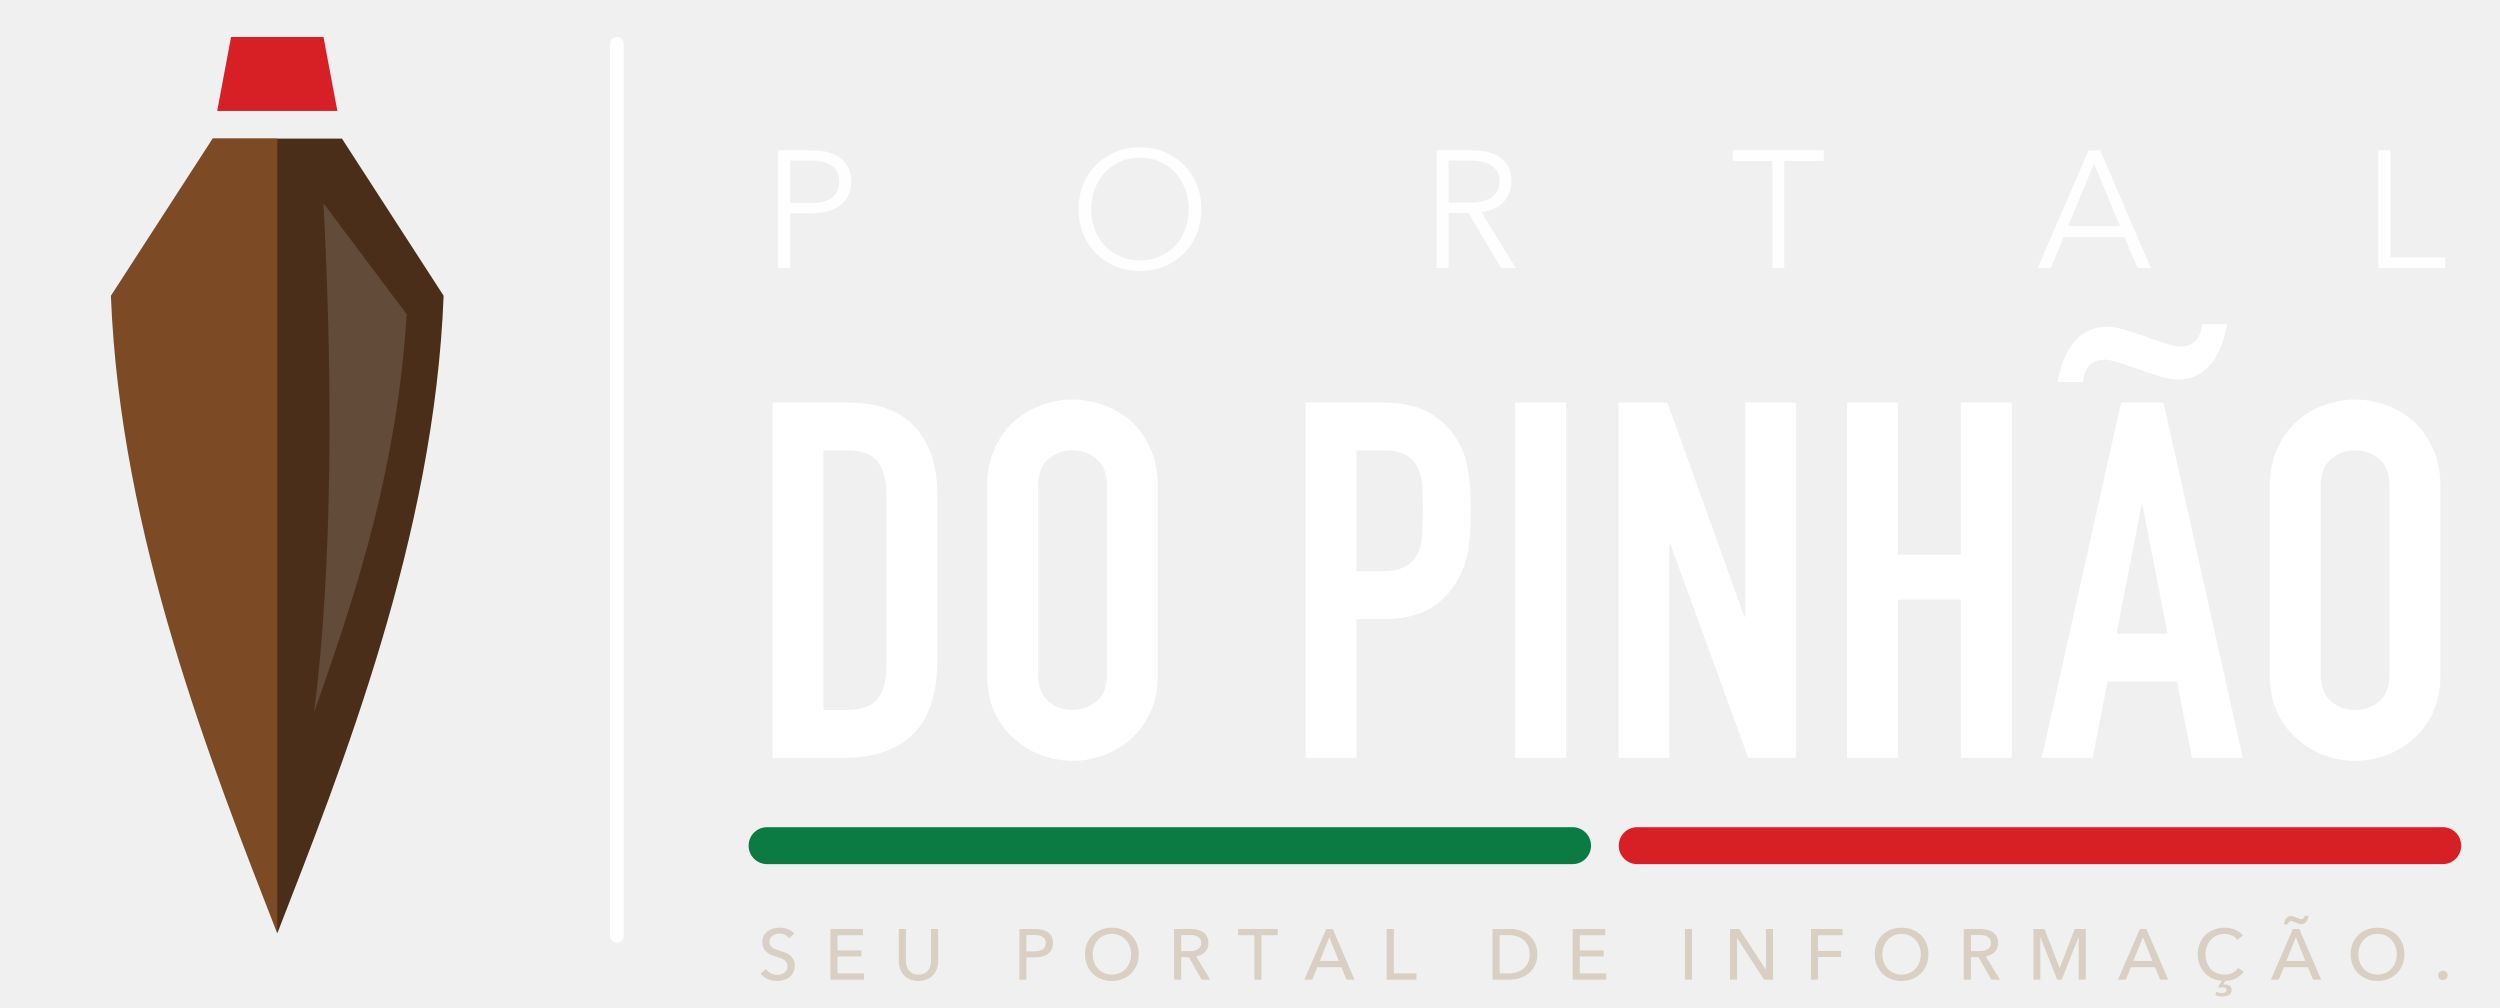
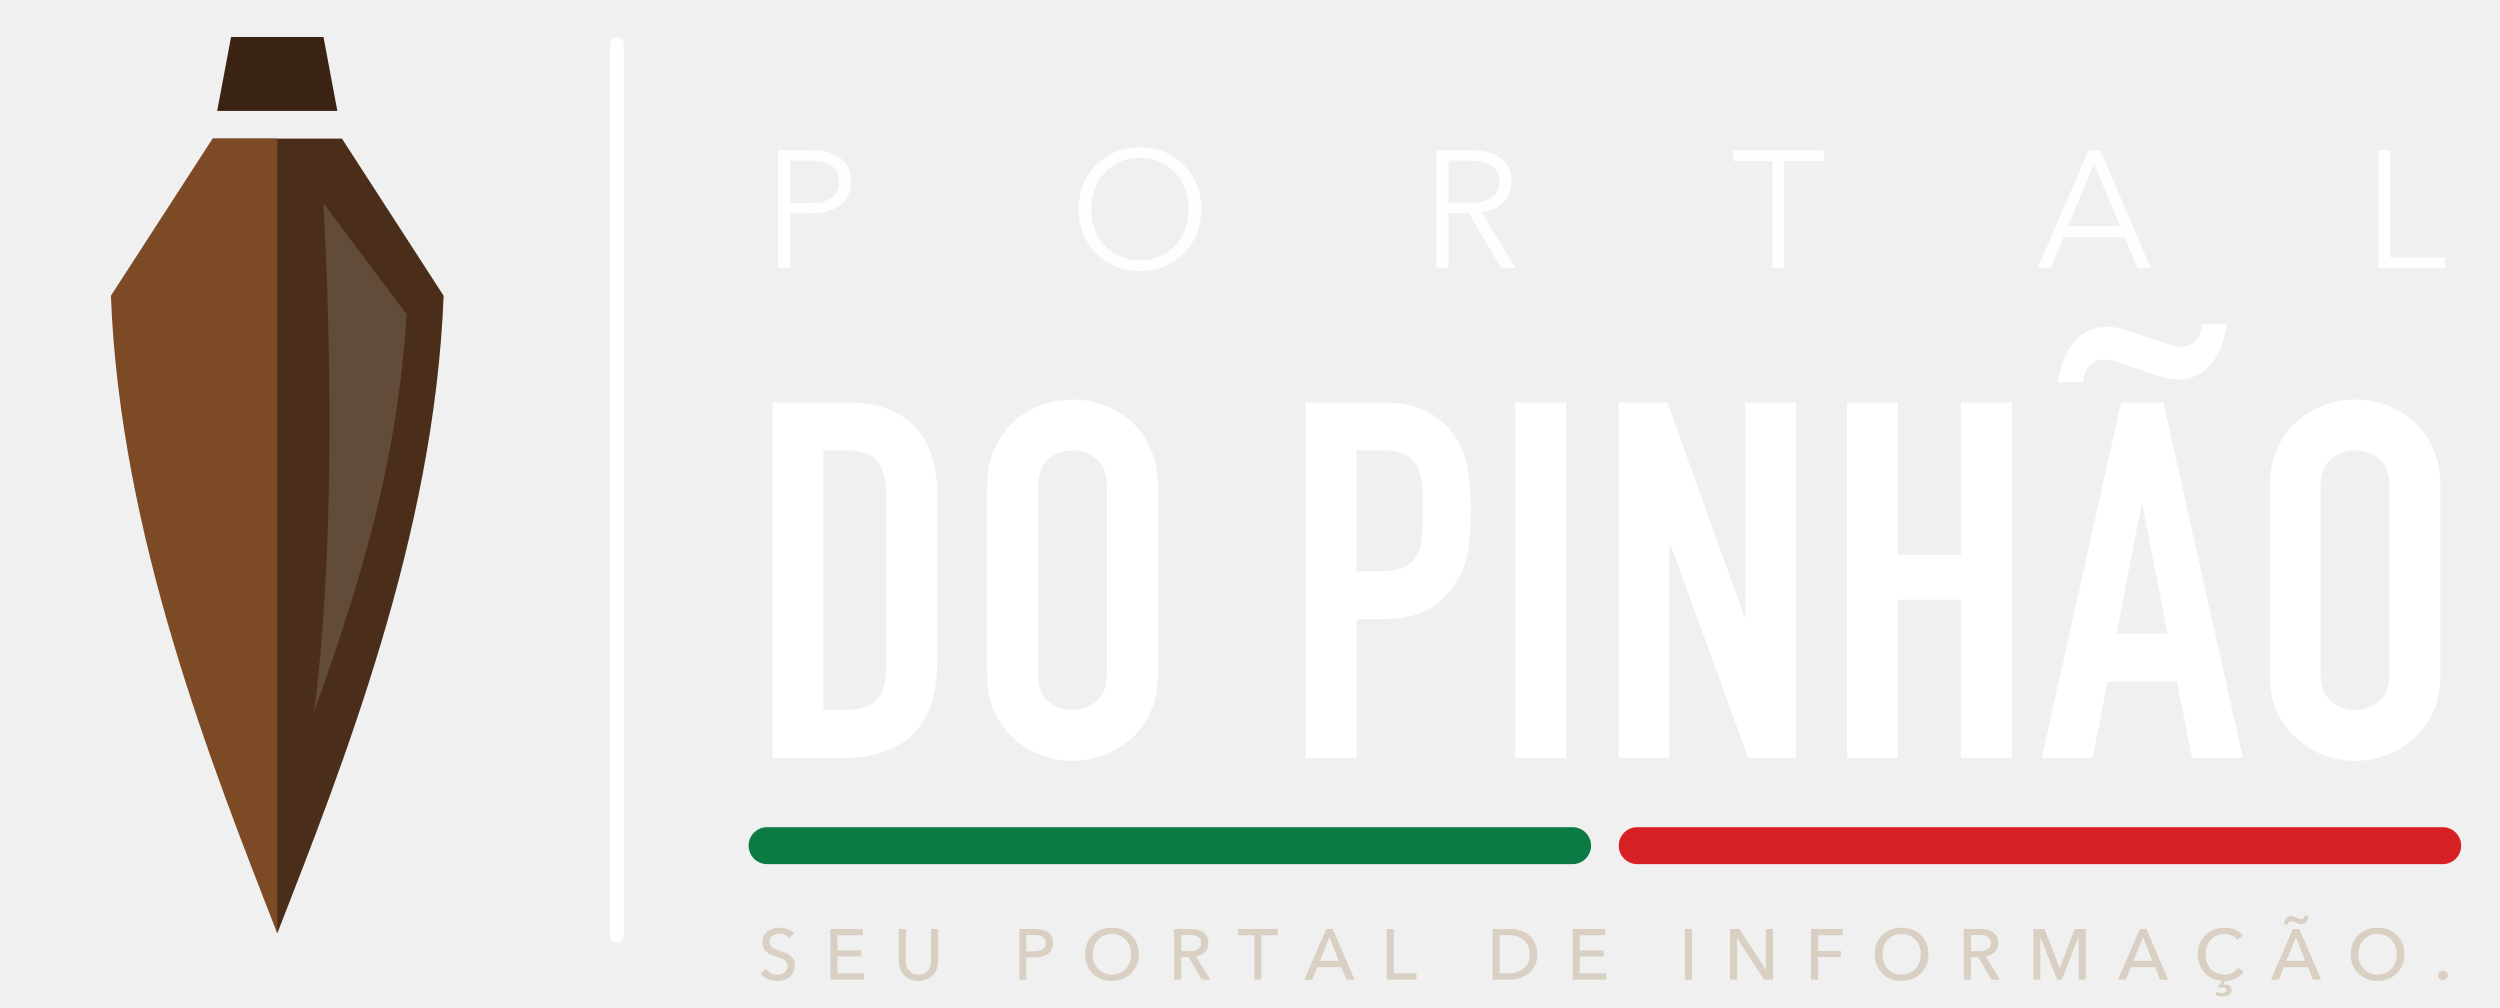
<svg xmlns="http://www.w3.org/2000/svg" viewBox="-10 -4 541 218" role="img" aria-labelledby="t">
  <g id="icon">
    <path d="M36 26 L64 26 L86 60 C84 112 64 162 50 198 Z" fill="#4A2E1A" />
    <path d="M36 26 L64 26 L86 60 C84 112 64 162 50 198 Z" fill="#000" fill-opacity="0" />
    <path d="M36 26 L50 26 L50 198 C36 162 16 112 14 60 Z" fill="#7C4A24" />
    <path d="M60 40 L78 64 C76 96 68 122 58 150 C62 118 62 78 60 40 Z" fill="#FFFFFF" fill-opacity=".14" />
-     <path d="M40 4 H60 L63 20 H37 Z" fill="#D71F26" />
+     <path d="M40 4 H60 L63 20 H37 Z" fill="#3A2312" />
    <path d="M36 26 H64" stroke="#101814" stroke-opacity="0" />
  </g>
  <rect x="122" y="4" width="3" height="196" rx="1.5" fill="#FFFFFF" fill-opacity=".9" />
  <g id="wordmark">
    <path d="M158.38 28.51H165.58Q167.53 28.51 169.11 28.93Q170.7 29.34 171.83 30.19Q172.96 31.03 173.58 32.31Q174.19 33.59 174.19 35.32Q174.19 37.04 173.56 38.32Q172.93 39.6 171.79 40.45Q170.66 41.29 169.06 41.72Q167.46 42.16 165.51 42.16H160.98V54H158.38ZM160.98 39.96H165.37Q168.43 39.96 170.01 38.77Q171.6 37.58 171.6 35.32Q171.6 32.94 169.96 31.84Q168.32 30.74 165.37 30.74H160.98ZM249.97 41.26Q249.97 44.17 248.96 46.62Q247.95 49.07 246.17 50.85Q244.39 52.63 241.96 53.64Q239.53 54.65 236.69 54.65Q233.84 54.65 231.41 53.64Q228.98 52.63 227.2 50.85Q225.42 49.07 224.41 46.62Q223.4 44.17 223.4 41.26Q223.4 38.34 224.41 35.89Q225.42 33.44 227.2 31.66Q228.98 29.88 231.41 28.87Q233.84 27.86 236.69 27.86Q239.53 27.86 241.96 28.87Q244.39 29.88 246.17 31.66Q247.95 33.44 248.96 35.89Q249.97 38.34 249.97 41.26ZM247.23 41.26Q247.23 39.02 246.51 37.01Q245.79 34.99 244.43 33.46Q243.06 31.93 241.1 31.03Q239.13 30.13 236.69 30.13Q234.24 30.13 232.28 31.03Q230.31 31.93 228.95 33.46Q227.58 34.99 226.86 37.01Q226.14 39.02 226.14 41.26Q226.14 43.49 226.86 45.5Q227.58 47.52 228.95 49.03Q230.31 50.54 232.28 51.44Q234.24 52.34 236.69 52.34Q239.13 52.34 241.1 51.44Q243.06 50.54 244.43 49.03Q245.79 47.52 246.51 45.5Q247.23 43.49 247.23 41.26ZM303.47 54H300.88V28.51H308.36Q310.24 28.51 311.84 28.87Q313.44 29.23 314.61 30.04Q315.78 30.85 316.43 32.15Q317.08 33.44 317.08 35.32Q317.08 36.72 316.57 37.87Q316.07 39.02 315.2 39.87Q314.34 40.72 313.15 41.22Q311.96 41.72 310.56 41.87L318.01 54H314.84L307.79 42.08H303.47ZM303.47 39.85H307.97Q311.1 39.85 312.79 38.72Q314.48 37.58 314.48 35.32Q314.48 34.06 314.02 33.19Q313.55 32.33 312.72 31.79Q311.89 31.25 310.7 31Q309.52 30.74 308.08 30.74H303.47ZM376.12 54H373.53V30.82H365V28.51H384.65V30.82H376.12ZM433.79 54H430.95L441.97 28.51H444.49L455.43 54H452.55L449.74 47.3H436.57ZM437.54 44.93H448.77L443.15 31.39ZM507.27 51.7H519.15V54H504.68V28.51H507.27Z" fill="#FFFFFF" fill-opacity=".92" />
    <path d="M157.18 160V83.1H173.49Q183 83.1 187.91 88.29Q192.82 93.47 192.82 102.98V138.94Q192.82 149.74 187.59 154.87Q182.35 160 172.52 160ZM168.2 93.47V149.63H173.28Q177.92 149.63 179.86 147.31Q181.81 144.99 181.81 140.02V102.98Q181.81 98.44 179.97 95.96Q178.14 93.47 173.28 93.47ZM203.62 101.25Q203.62 96.6 205.24 93.04Q206.86 89.48 209.56 87.1Q212.16 84.83 215.45 83.64Q218.74 82.46 222.09 82.46Q225.44 82.46 228.73 83.64Q232.03 84.83 234.73 87.1Q237.32 89.48 238.94 93.04Q240.56 96.6 240.56 101.25V141.86Q240.56 146.72 238.94 150.17Q237.32 153.63 234.73 155.9Q232.03 158.27 228.73 159.46Q225.44 160.65 222.09 160.65Q218.74 160.65 215.45 159.46Q212.16 158.27 209.56 155.9Q206.86 153.63 205.24 150.17Q203.62 146.72 203.62 141.86ZM214.64 141.86Q214.64 145.85 216.85 147.74Q219.07 149.63 222.09 149.63Q225.12 149.63 227.33 147.74Q229.54 145.85 229.54 141.86V101.25Q229.54 97.25 227.33 95.36Q225.12 93.47 222.09 93.47Q219.07 93.47 216.85 95.36Q214.64 97.25 214.64 101.25ZM272.53 160V83.1H289.05Q293.59 83.1 297.04 84.29Q300.5 85.48 303.31 88.5Q306.12 91.53 307.2 95.58Q308.28 99.63 308.28 106.54Q308.28 111.72 307.68 115.29Q307.09 118.85 305.14 121.98Q302.88 125.76 299.1 127.87Q295.32 129.98 289.16 129.98H283.54V160ZM283.54 93.47V119.61H288.84Q292.18 119.61 294.02 118.64Q295.86 117.66 296.72 115.94Q297.58 114.32 297.75 111.94Q297.91 109.56 297.91 106.65Q297.91 103.95 297.8 101.52Q297.69 99.09 296.83 97.25Q295.96 95.42 294.24 94.44Q292.51 93.47 289.27 93.47ZM317.89 160V83.1H328.9V160ZM340.24 160V83.1H350.83L367.46 129.44H367.68V83.1H378.69V160H368.32L351.48 113.78H351.26V160ZM389.71 160V83.1H400.72V116.04H414.33V83.1H425.35V160H414.33V125.76H400.72V160ZM459.04 133.11 453.64 105.24H453.43L448.03 133.11ZM431.83 160 449 83.1H458.18L475.35 160H464.34L461.1 143.48H446.08L442.84 160ZM472 66.15Q471.46 68.63 470.71 70.79Q469.95 72.95 468.66 74.57Q467.36 76.19 465.52 77.16Q463.69 78.14 461.1 78.14Q459.8 78.14 457.59 77.49Q455.37 76.84 453 75.98Q451.81 75.54 450.73 75.22Q449.65 74.9 448.57 74.46Q446.41 73.82 445.54 73.82Q443.28 73.82 442.09 75.17Q440.9 76.52 440.79 78.68H435.28Q436.15 73.38 438.63 70.25Q439.93 68.63 441.76 67.66Q443.6 66.69 446.19 66.69Q447.49 66.69 449.7 67.34Q451.92 67.98 454.29 68.85Q456.67 69.71 458.77 70.36Q460.88 71.01 461.74 71.01Q464.01 71.01 465.2 69.66Q466.39 68.31 466.5 66.15ZM481.18 101.25Q481.18 96.6 482.8 93.04Q484.42 89.48 487.12 87.1Q489.72 84.83 493.01 83.64Q496.3 82.46 499.65 82.46Q503 82.46 506.29 83.64Q509.59 84.83 512.29 87.1Q514.88 89.48 516.5 93.04Q518.12 96.6 518.12 101.25V141.86Q518.12 146.72 516.5 150.17Q514.88 153.63 512.29 155.9Q509.59 158.27 506.29 159.46Q503 160.65 499.65 160.65Q496.3 160.65 493.01 159.46Q489.72 158.27 487.12 155.9Q484.42 153.63 482.8 150.17Q481.18 146.72 481.18 141.86ZM492.2 141.86Q492.2 145.85 494.41 147.74Q496.63 149.63 499.65 149.63Q502.68 149.63 504.89 147.74Q507.1 145.85 507.1 141.86V101.25Q507.1 97.25 504.89 95.36Q502.68 93.47 499.65 93.47Q496.63 93.47 494.41 95.36Q492.2 97.25 492.2 101.25Z" fill="#FFFFFF" />
    <rect x="152" y="175" width="182.3" height="8" rx="4" fill="#0B7A43" />
    <rect x="340.3" y="175" width="182.3" height="8" rx="4" fill="#D71F26" />
    <path d="M160.79 199.06Q160.46 198.61 159.91 198.32Q159.35 198.03 158.65 198.03Q158.28 198.03 157.9 198.13Q157.52 198.24 157.21 198.46Q156.9 198.68 156.7 199.02Q156.51 199.35 156.51 199.82Q156.51 200.27 156.69 200.57Q156.87 200.87 157.17 201.08Q157.47 201.29 157.88 201.44Q158.29 201.58 158.76 201.74Q159.32 201.91 159.89 202.13Q160.46 202.34 160.93 202.7Q161.39 203.06 161.69 203.59Q161.98 204.12 161.98 204.95Q161.98 205.8 161.66 206.43Q161.35 207.05 160.82 207.47Q160.29 207.88 159.6 208.08Q158.91 208.28 158.19 208.28Q157.15 208.28 156.18 207.88Q155.21 207.47 154.57 206.68L155.77 205.68Q156.15 206.25 156.81 206.61Q157.46 206.96 158.22 206.96Q158.6 206.96 158.99 206.85Q159.38 206.74 159.7 206.51Q160.01 206.28 160.22 205.93Q160.42 205.58 160.42 205.09Q160.42 204.59 160.21 204.26Q160 203.92 159.64 203.69Q159.29 203.46 158.81 203.3Q158.34 203.13 157.81 202.96Q157.29 202.81 156.77 202.58Q156.26 202.36 155.86 202.01Q155.46 201.66 155.21 201.15Q154.96 200.64 154.96 199.88Q154.96 199.06 155.29 198.47Q155.63 197.88 156.16 197.49Q156.7 197.1 157.37 196.93Q158.05 196.75 158.73 196.75Q159.69 196.75 160.53 197.09Q161.36 197.43 161.87 198ZM171.24 206.64H176.97V208H169.7V197.03H176.74V198.37H171.24V201.66H176.42V202.98H171.24ZM188.76 208.28Q187.67 208.28 186.87 207.91Q186.06 207.55 185.53 206.95Q185.01 206.34 184.75 205.56Q184.49 204.78 184.49 203.94V197.03H186.03V203.85Q186.03 204.4 186.17 204.95Q186.31 205.5 186.63 205.94Q186.94 206.37 187.46 206.64Q187.98 206.9 188.76 206.9Q189.52 206.9 190.04 206.64Q190.57 206.37 190.89 205.94Q191.21 205.5 191.34 204.95Q191.48 204.4 191.48 203.85V197.03H193.02V203.94Q193.02 204.78 192.76 205.56Q192.51 206.34 191.98 206.95Q191.45 207.55 190.65 207.91Q189.84 208.28 188.76 208.28ZM210.59 197.03H213.93Q214.82 197.03 215.55 197.2Q216.27 197.38 216.79 197.75Q217.3 198.13 217.58 198.7Q217.86 199.27 217.86 200.08Q217.86 200.9 217.55 201.49Q217.25 202.08 216.72 202.45Q216.18 202.82 215.45 203Q214.71 203.18 213.86 203.18H212.12V208H210.59ZM212.12 201.88H213.75Q214.31 201.88 214.78 201.78Q215.25 201.68 215.59 201.47Q215.93 201.26 216.12 200.92Q216.31 200.58 216.31 200.08Q216.31 199.58 216.11 199.25Q215.92 198.92 215.58 198.71Q215.25 198.5 214.79 198.41Q214.32 198.33 213.78 198.33H212.12ZM236.43 202.5Q236.43 203.77 235.99 204.83Q235.54 205.89 234.77 206.66Q233.99 207.43 232.92 207.85Q231.85 208.28 230.6 208.28Q229.34 208.28 228.28 207.85Q227.22 207.43 226.45 206.66Q225.67 205.89 225.24 204.83Q224.8 203.77 224.8 202.5Q224.8 201.21 225.24 200.15Q225.67 199.09 226.45 198.34Q227.22 197.58 228.28 197.17Q229.34 196.75 230.6 196.75Q231.85 196.75 232.92 197.17Q233.99 197.58 234.77 198.34Q235.54 199.09 235.99 200.15Q236.43 201.21 236.43 202.5ZM234.77 202.5Q234.77 201.6 234.47 200.8Q234.18 200 233.64 199.4Q233.09 198.79 232.33 198.44Q231.56 198.1 230.6 198.1Q229.65 198.1 228.89 198.44Q228.12 198.79 227.58 199.4Q227.05 200 226.76 200.8Q226.46 201.6 226.46 202.5Q226.46 203.41 226.76 204.22Q227.05 205.02 227.59 205.62Q228.13 206.22 228.89 206.56Q229.65 206.9 230.6 206.9Q231.54 206.9 232.32 206.56Q233.09 206.22 233.64 205.62Q234.18 205.02 234.47 204.22Q234.77 203.41 234.77 202.5ZM245.61 208H244.07V197.03H247.59Q248.38 197.03 249.09 197.19Q249.81 197.35 250.34 197.71Q250.88 198.06 251.19 198.65Q251.5 199.23 251.5 200.06Q251.5 201.27 250.75 202.02Q250.01 202.76 248.83 202.96L251.9 208H250.04L247.25 203.12H245.61ZM245.61 201.83H247.37Q247.92 201.83 248.38 201.74Q248.85 201.65 249.19 201.44Q249.54 201.23 249.74 200.89Q249.95 200.56 249.95 200.06Q249.95 199.57 249.74 199.23Q249.54 198.9 249.21 198.7Q248.88 198.5 248.43 198.41Q247.98 198.33 247.48 198.33H245.61ZM262.98 208H261.45V198.37H257.93V197.03H266.5V198.37H262.98ZM273.96 208H272.26L277.01 197.03H278.41L283.12 208H281.39L280.27 205.3H275.06ZM275.6 203.95H279.71L277.67 198.81ZM291.62 206.64H296.52V208H290.08V197.03H291.62ZM312.98 197.03H316.75Q317.8 197.03 318.86 197.34Q319.91 197.65 320.76 198.31Q321.62 198.98 322.14 200.02Q322.67 201.06 322.67 202.51Q322.67 203.92 322.14 204.95Q321.62 205.99 320.76 206.66Q319.91 207.33 318.86 207.67Q317.8 208 316.75 208H312.98ZM314.52 206.65H316.44Q317.43 206.65 318.28 206.37Q319.12 206.09 319.73 205.57Q320.35 205.04 320.69 204.26Q321.03 203.49 321.03 202.51Q321.03 201.49 320.69 200.72Q320.35 199.94 319.73 199.42Q319.12 198.9 318.28 198.63Q317.43 198.36 316.44 198.36H314.52ZM331.86 206.64H337.6V208H330.33V197.03H337.37V198.37H331.86V201.66H337.04V202.98H331.86ZM356.16 208H354.62V197.03H356.16ZM372.11 205.8H372.14V197.03H373.68V208H371.74L365.94 199.04H365.91V208H364.38V197.03H366.38ZM383.43 208H381.89V197.03H388.74V198.37H383.43V201.78H388.4V203.1H383.43ZM407.32 202.5Q407.32 203.77 406.87 204.83Q406.43 205.89 405.66 206.66Q404.88 207.43 403.81 207.85Q402.74 208.28 401.49 208.28Q400.23 208.28 399.17 207.85Q398.11 207.43 397.33 206.66Q396.56 205.89 396.13 204.83Q395.69 203.77 395.69 202.5Q395.69 201.21 396.13 200.15Q396.56 199.09 397.33 198.34Q398.11 197.58 399.17 197.17Q400.23 196.75 401.49 196.75Q402.74 196.75 403.81 197.17Q404.88 197.58 405.66 198.34Q406.43 199.09 406.87 200.15Q407.32 201.21 407.32 202.5ZM405.66 202.5Q405.66 201.6 405.36 200.8Q405.07 200 404.53 199.4Q403.98 198.79 403.22 198.44Q402.45 198.1 401.49 198.1Q400.54 198.1 399.78 198.44Q399.01 198.79 398.47 199.4Q397.94 200 397.64 200.8Q397.35 201.6 397.35 202.5Q397.35 203.41 397.64 204.22Q397.94 205.02 398.48 205.62Q399.02 206.22 399.78 206.56Q400.54 206.9 401.49 206.9Q402.43 206.9 403.21 206.56Q403.98 206.22 404.53 205.62Q405.07 205.02 405.36 204.22Q405.66 203.41 405.66 202.5ZM416.5 208H414.96V197.03H418.48Q419.27 197.03 419.98 197.19Q420.7 197.35 421.23 197.71Q421.77 198.06 422.08 198.65Q422.39 199.23 422.39 200.06Q422.39 201.27 421.64 202.02Q420.9 202.76 419.72 202.96L422.79 208H420.93L418.14 203.12H416.5ZM416.5 201.83H418.26Q418.8 201.83 419.27 201.74Q419.73 201.65 420.08 201.44Q420.43 201.23 420.63 200.89Q420.84 200.56 420.84 200.06Q420.84 199.57 420.63 199.23Q420.43 198.9 420.1 198.7Q419.77 198.5 419.32 198.41Q418.87 198.33 418.37 198.33H416.5ZM435.7 205.46H435.73L438.97 197.03H441.36V208H439.83V198.82H439.79L436.15 208H435.18L431.55 198.82H431.52V208H430.03V197.03H432.42ZM450.03 208H448.32L453.08 197.03H454.48L459.19 208H457.45L456.34 205.3H451.13ZM451.67 203.95H455.78L453.73 198.81ZM475.56 206.29Q474.94 207.13 473.95 207.67Q472.95 208.22 471.59 208.26L471.06 209.07Q471.17 209.04 471.26 209.04Q471.36 209.04 471.48 209.04Q471.75 209.04 472 209.1Q472.26 209.16 472.47 209.3Q472.68 209.44 472.81 209.67Q472.94 209.91 472.94 210.25Q472.94 210.65 472.75 210.92Q472.57 211.19 472.28 211.36Q471.99 211.52 471.64 211.58Q471.3 211.64 470.97 211.64Q470.57 211.64 470.13 211.55Q469.7 211.46 469.37 211.29L469.68 210.63Q470.26 210.9 470.88 210.9Q471 210.9 471.16 210.87Q471.33 210.84 471.47 210.77Q471.62 210.7 471.72 210.57Q471.82 210.45 471.82 210.25Q471.82 209.91 471.56 209.78Q471.3 209.66 470.99 209.66Q470.85 209.66 470.68 209.69Q470.51 209.72 470.35 209.77L470.04 209.46L470.83 208.25Q469.67 208.16 468.71 207.7Q467.75 207.24 467.06 206.48Q466.37 205.72 465.98 204.71Q465.59 203.69 465.59 202.5Q465.59 201.21 466.03 200.15Q466.48 199.09 467.26 198.34Q468.04 197.58 469.11 197.17Q470.18 196.75 471.44 196.75Q471.99 196.75 472.57 196.86Q473.14 196.96 473.67 197.18Q474.19 197.4 474.63 197.72Q475.06 198.03 475.37 198.45L474.16 199.38Q473.76 198.82 473.02 198.46Q472.29 198.1 471.44 198.1Q470.47 198.1 469.71 198.44Q468.94 198.79 468.4 199.4Q467.85 200 467.56 200.8Q467.27 201.6 467.27 202.5Q467.27 203.43 467.55 204.23Q467.84 205.04 468.37 205.64Q468.91 206.23 469.68 206.57Q470.44 206.91 471.39 206.91Q472.32 206.91 473.08 206.54Q473.84 206.17 474.33 205.46ZM483.13 208H481.42L486.18 197.03H487.57L492.29 208H490.55L489.43 205.3H484.23ZM484.77 203.95H488.88L486.83 198.81ZM484.21 196.03Q484.27 195.69 484.37 195.38Q484.47 195.06 484.66 194.8Q484.85 194.55 485.12 194.39Q485.39 194.24 485.79 194.24Q486.09 194.24 486.39 194.33Q486.69 194.42 486.95 194.55Q487.26 194.69 487.52 194.79Q487.78 194.89 487.99 194.89Q488.33 194.89 488.5 194.66Q488.66 194.44 488.74 194.17H489.57Q489.51 194.51 489.41 194.83Q489.31 195.15 489.12 195.41Q488.94 195.66 488.66 195.82Q488.38 195.97 487.99 195.97Q487.7 195.97 487.39 195.87Q487.08 195.77 486.8 195.65Q486.52 195.51 486.26 195.41Q486.01 195.32 485.79 195.32Q485.47 195.32 485.3 195.55Q485.14 195.77 485.06 196.03ZM510.31 202.5Q510.31 203.77 509.87 204.83Q509.43 205.89 508.66 206.66Q507.88 207.43 506.81 207.85Q505.74 208.28 504.49 208.28Q503.23 208.28 502.17 207.85Q501.11 207.43 500.33 206.66Q499.56 205.89 499.12 204.83Q498.69 203.77 498.69 202.5Q498.69 201.21 499.12 200.15Q499.56 199.09 500.33 198.34Q501.11 197.58 502.17 197.17Q503.23 196.75 504.49 196.75Q505.74 196.75 506.81 197.17Q507.88 197.58 508.66 198.34Q509.43 199.09 509.87 200.15Q510.31 201.21 510.31 202.5ZM508.66 202.5Q508.66 201.6 508.36 200.8Q508.07 200 507.52 199.4Q506.98 198.79 506.22 198.44Q505.45 198.1 504.49 198.1Q503.54 198.1 502.77 198.44Q502.01 198.79 501.47 199.4Q500.94 200 500.64 200.8Q500.35 201.6 500.35 202.5Q500.35 203.41 500.64 204.22Q500.94 205.02 501.48 205.62Q502.02 206.22 502.78 206.56Q503.54 206.9 504.49 206.9Q505.43 206.9 506.21 206.56Q506.98 206.22 507.52 205.62Q508.07 205.02 508.36 204.22Q508.66 203.41 508.66 202.5ZM519.68 207.07Q519.68 207.47 519.38 207.78Q519.09 208.09 518.64 208.09Q518.21 208.09 517.9 207.79Q517.6 207.49 517.6 207.09Q517.6 206.67 517.9 206.36Q518.19 206.06 518.64 206.06Q519.09 206.06 519.38 206.36Q519.68 206.65 519.68 207.07Z" fill="#D9CFC2" />
  </g>
</svg>
